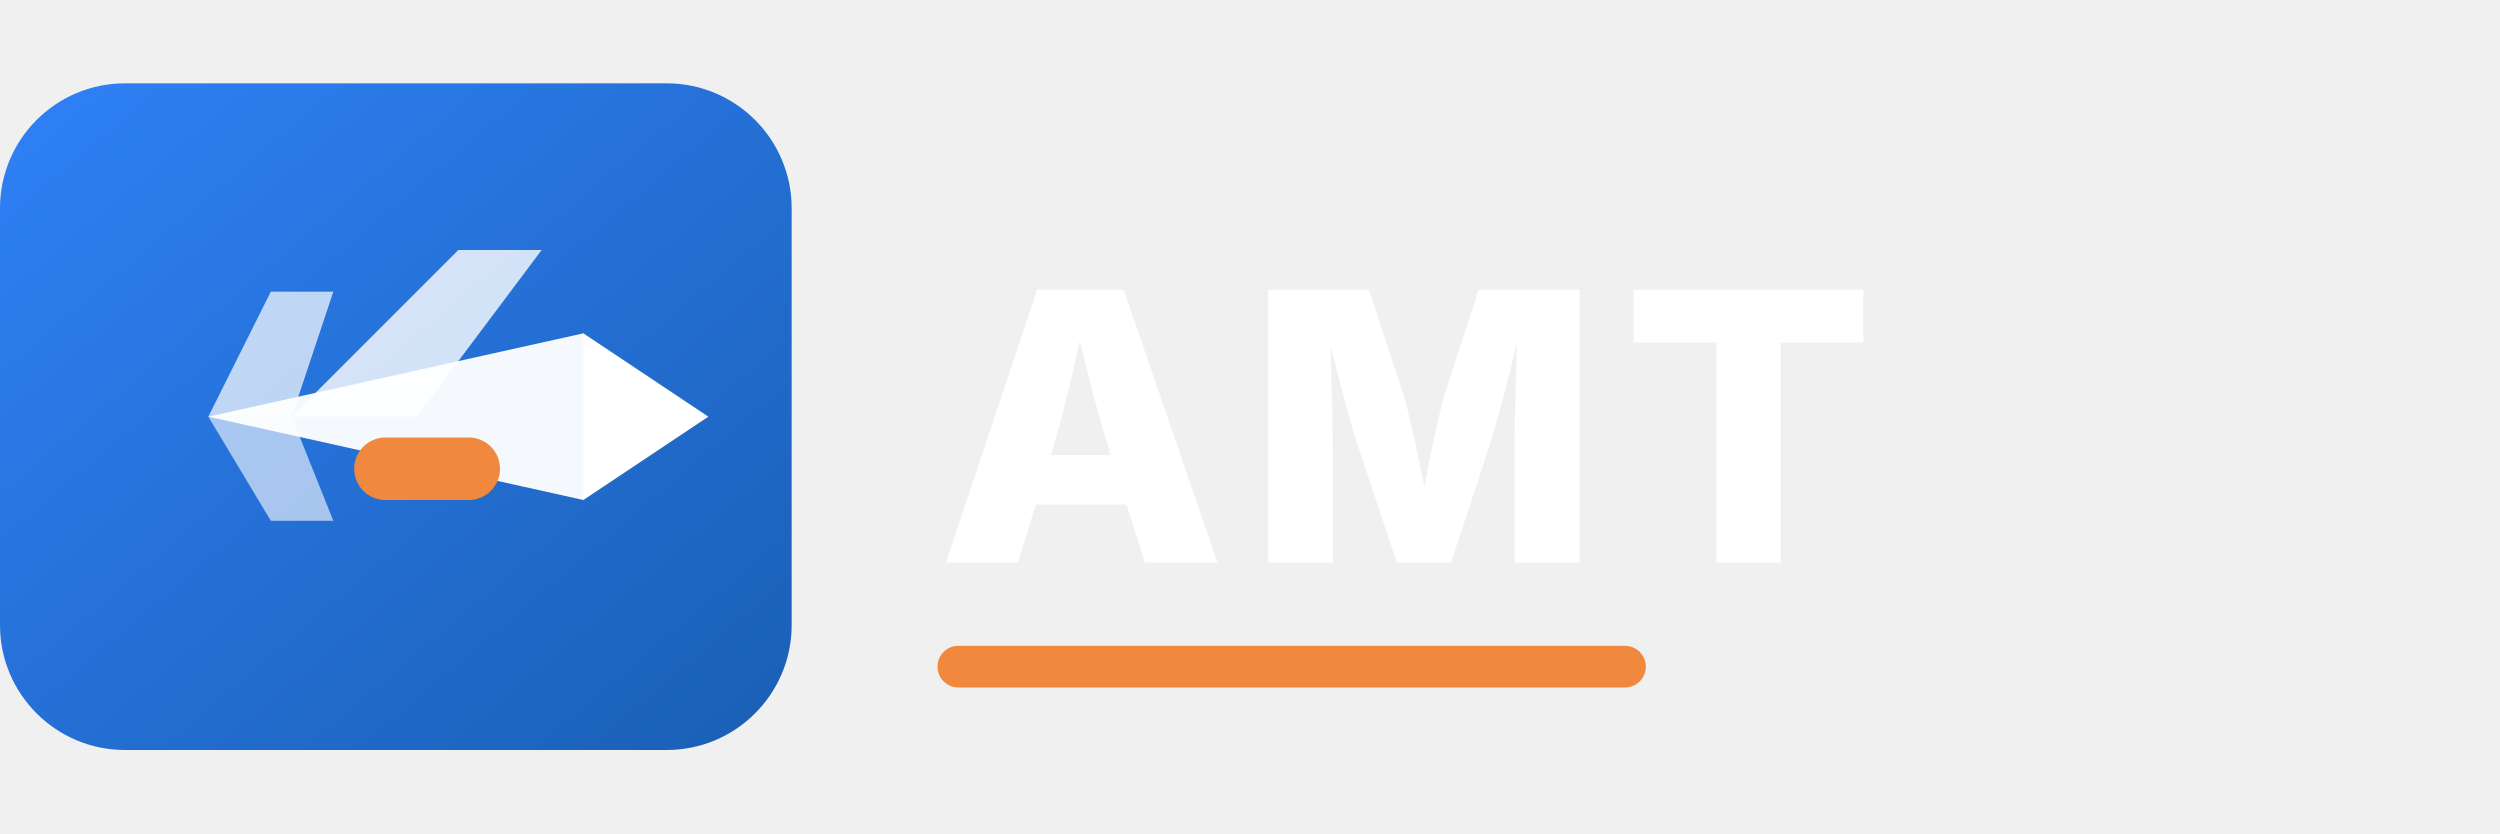
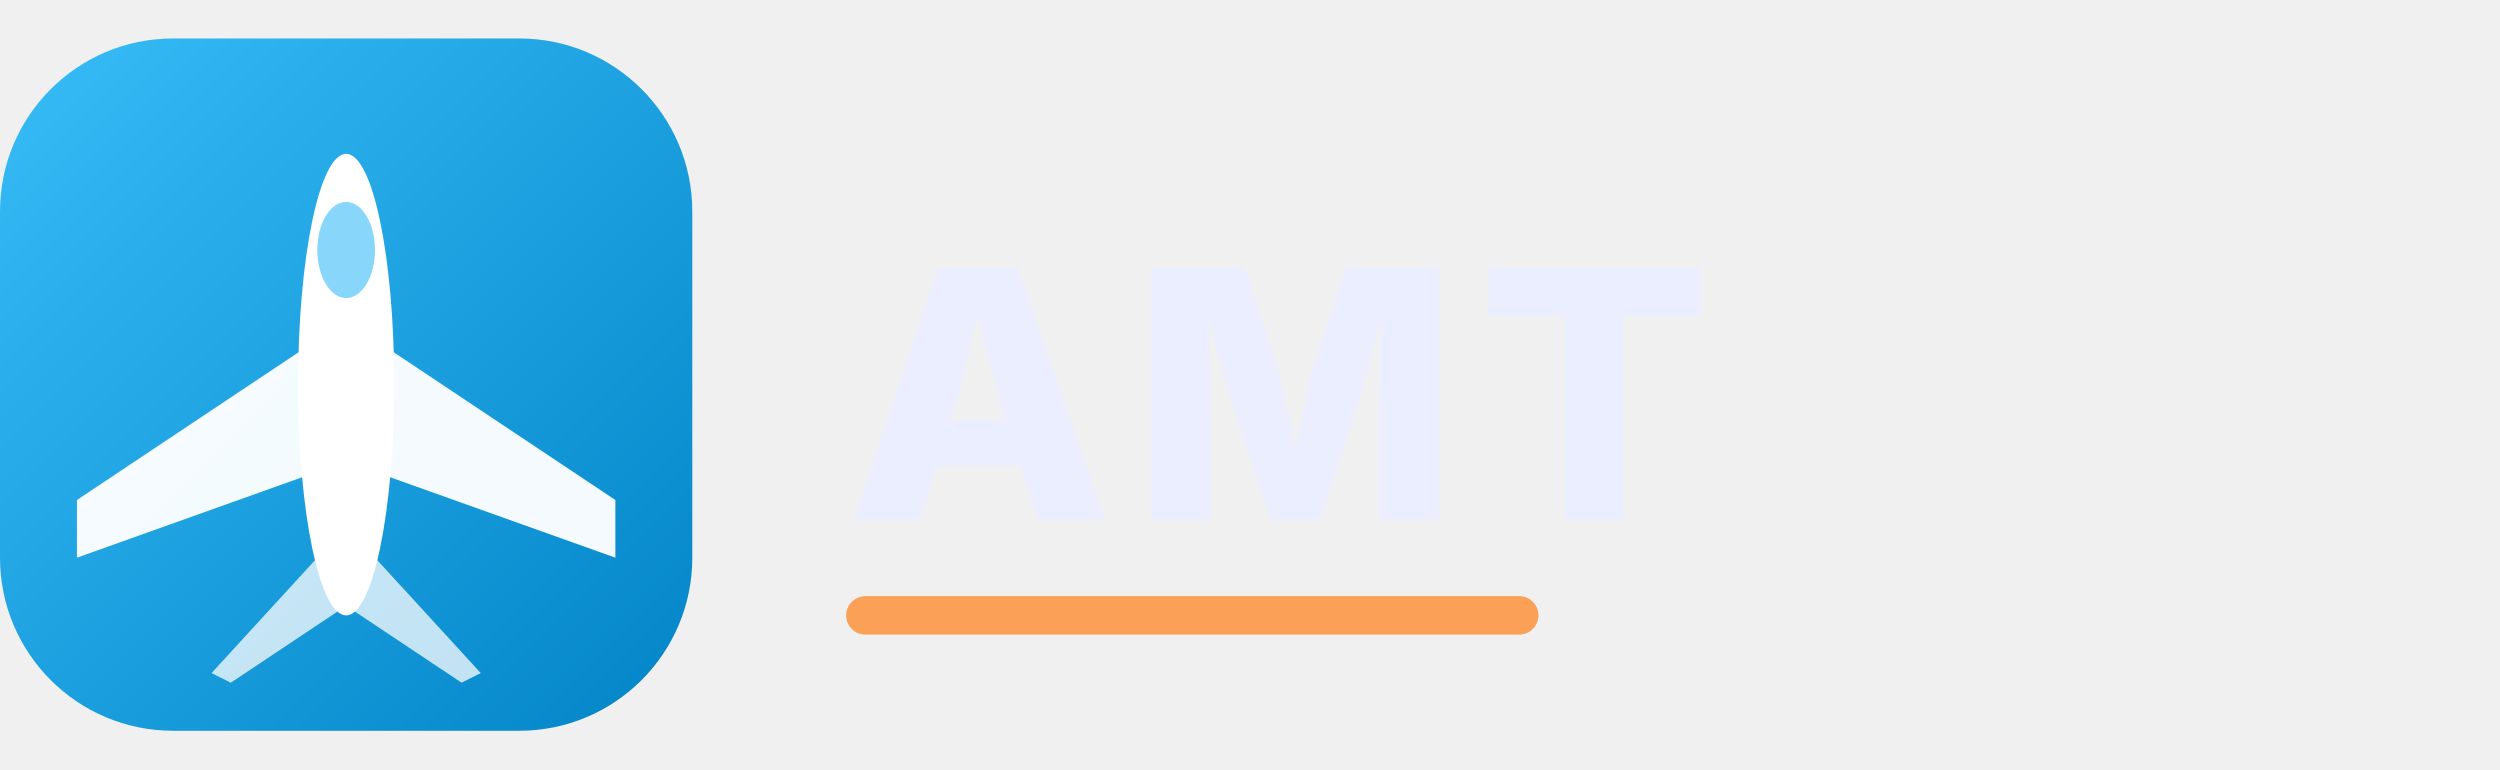
- <svg xmlns="http://www.w3.org/2000/svg" viewBox="0 0 120 40" width="120" height="40">
+ <svg xmlns="http://www.w3.org/2000/svg" viewBox="0 0 130 40" width="130" height="40">
  <defs>
-     <linearGradient id="bg" x1="0%" y1="0%" x2="100%" y2="100%">
-       <stop offset="0%" style="stop-color:#2f81f7" />
-       <stop offset="100%" style="stop-color:#1a5fb4" />
-     </linearGradient>
-     <linearGradient id="wing" x1="0%" y1="0%" x2="100%" y2="0%">
-       <stop offset="0%" style="stop-color:#2f81f7;stop-opacity:0" />
-       <stop offset="100%" style="stop-color:#2f81f7" />
+     <linearGradient id="badge" x1="0%" y1="0%" x2="100%" y2="100%">
+       <stop offset="0%" stop-color="#38bdf8" />
+       <stop offset="100%" stop-color="#0284c7" />
    </linearGradient>
  </defs>
-   <rect x="0" y="4" width="38" height="32" rx="6" fill="url(#bg)" />
-   <g transform="translate(4, 8)">
-     <path d="M6 12 L24 8 L28 12 L24 16 L6 12Z" fill="white" opacity="0.95" />
-     <path d="M24 8 L30 12 L24 16Z" fill="white" />
-     <path d="M10 12 L18 4 L22 4 L16 12Z" fill="white" opacity="0.8" />
-     <path d="M6 12 L9 6 L12 6 L10 12Z" fill="white" opacity="0.7" />
-     <path d="M6 12 L9 17 L12 17 L10 12Z" fill="white" opacity="0.6" />
-     <rect x="13" y="13" width="7" height="3" rx="1.5" fill="#f0883e" />
+   <rect x="0" y="2" width="36" height="36" rx="9" fill="url(#badge)" />
+   <g transform="translate(18, 20)">
+     <ellipse cx="0" cy="0" rx="2.5" ry="12" fill="white" />
+     <path d="M-2,-2 L-14,6 L-14,9 L0,4 L14,9 L14,6 L2,-2Z" fill="white" opacity="0.95" />
+     <path d="M-1.5,9 L-7,15 L-6,15.5 L0,11.5 L6,15.5 L7,15 L1.5,9Z" fill="white" opacity="0.75" />
+     <ellipse cx="0" cy="-7" rx="1.5" ry="2.5" fill="#38bdf8" opacity="0.6" />
  </g>
-   <text x="45" y="27" font-family="'Inter', 'Segoe UI', system-ui, sans-serif" font-size="18" font-weight="800" fill="white" letter-spacing="1">AMT</text>
-   <rect x="45" y="31" width="34" height="2" rx="1" fill="#f0883e" />
+   <text x="44" y="27" font-family="'Plus Jakarta Sans', 'Inter', system-ui, sans-serif" font-size="18" font-weight="800" fill="#eaeeff" letter-spacing="1">AMT</text>
+   <rect x="44" y="31" width="36" height="2" rx="1" fill="#fb923c" opacity="0.85" />
</svg>
